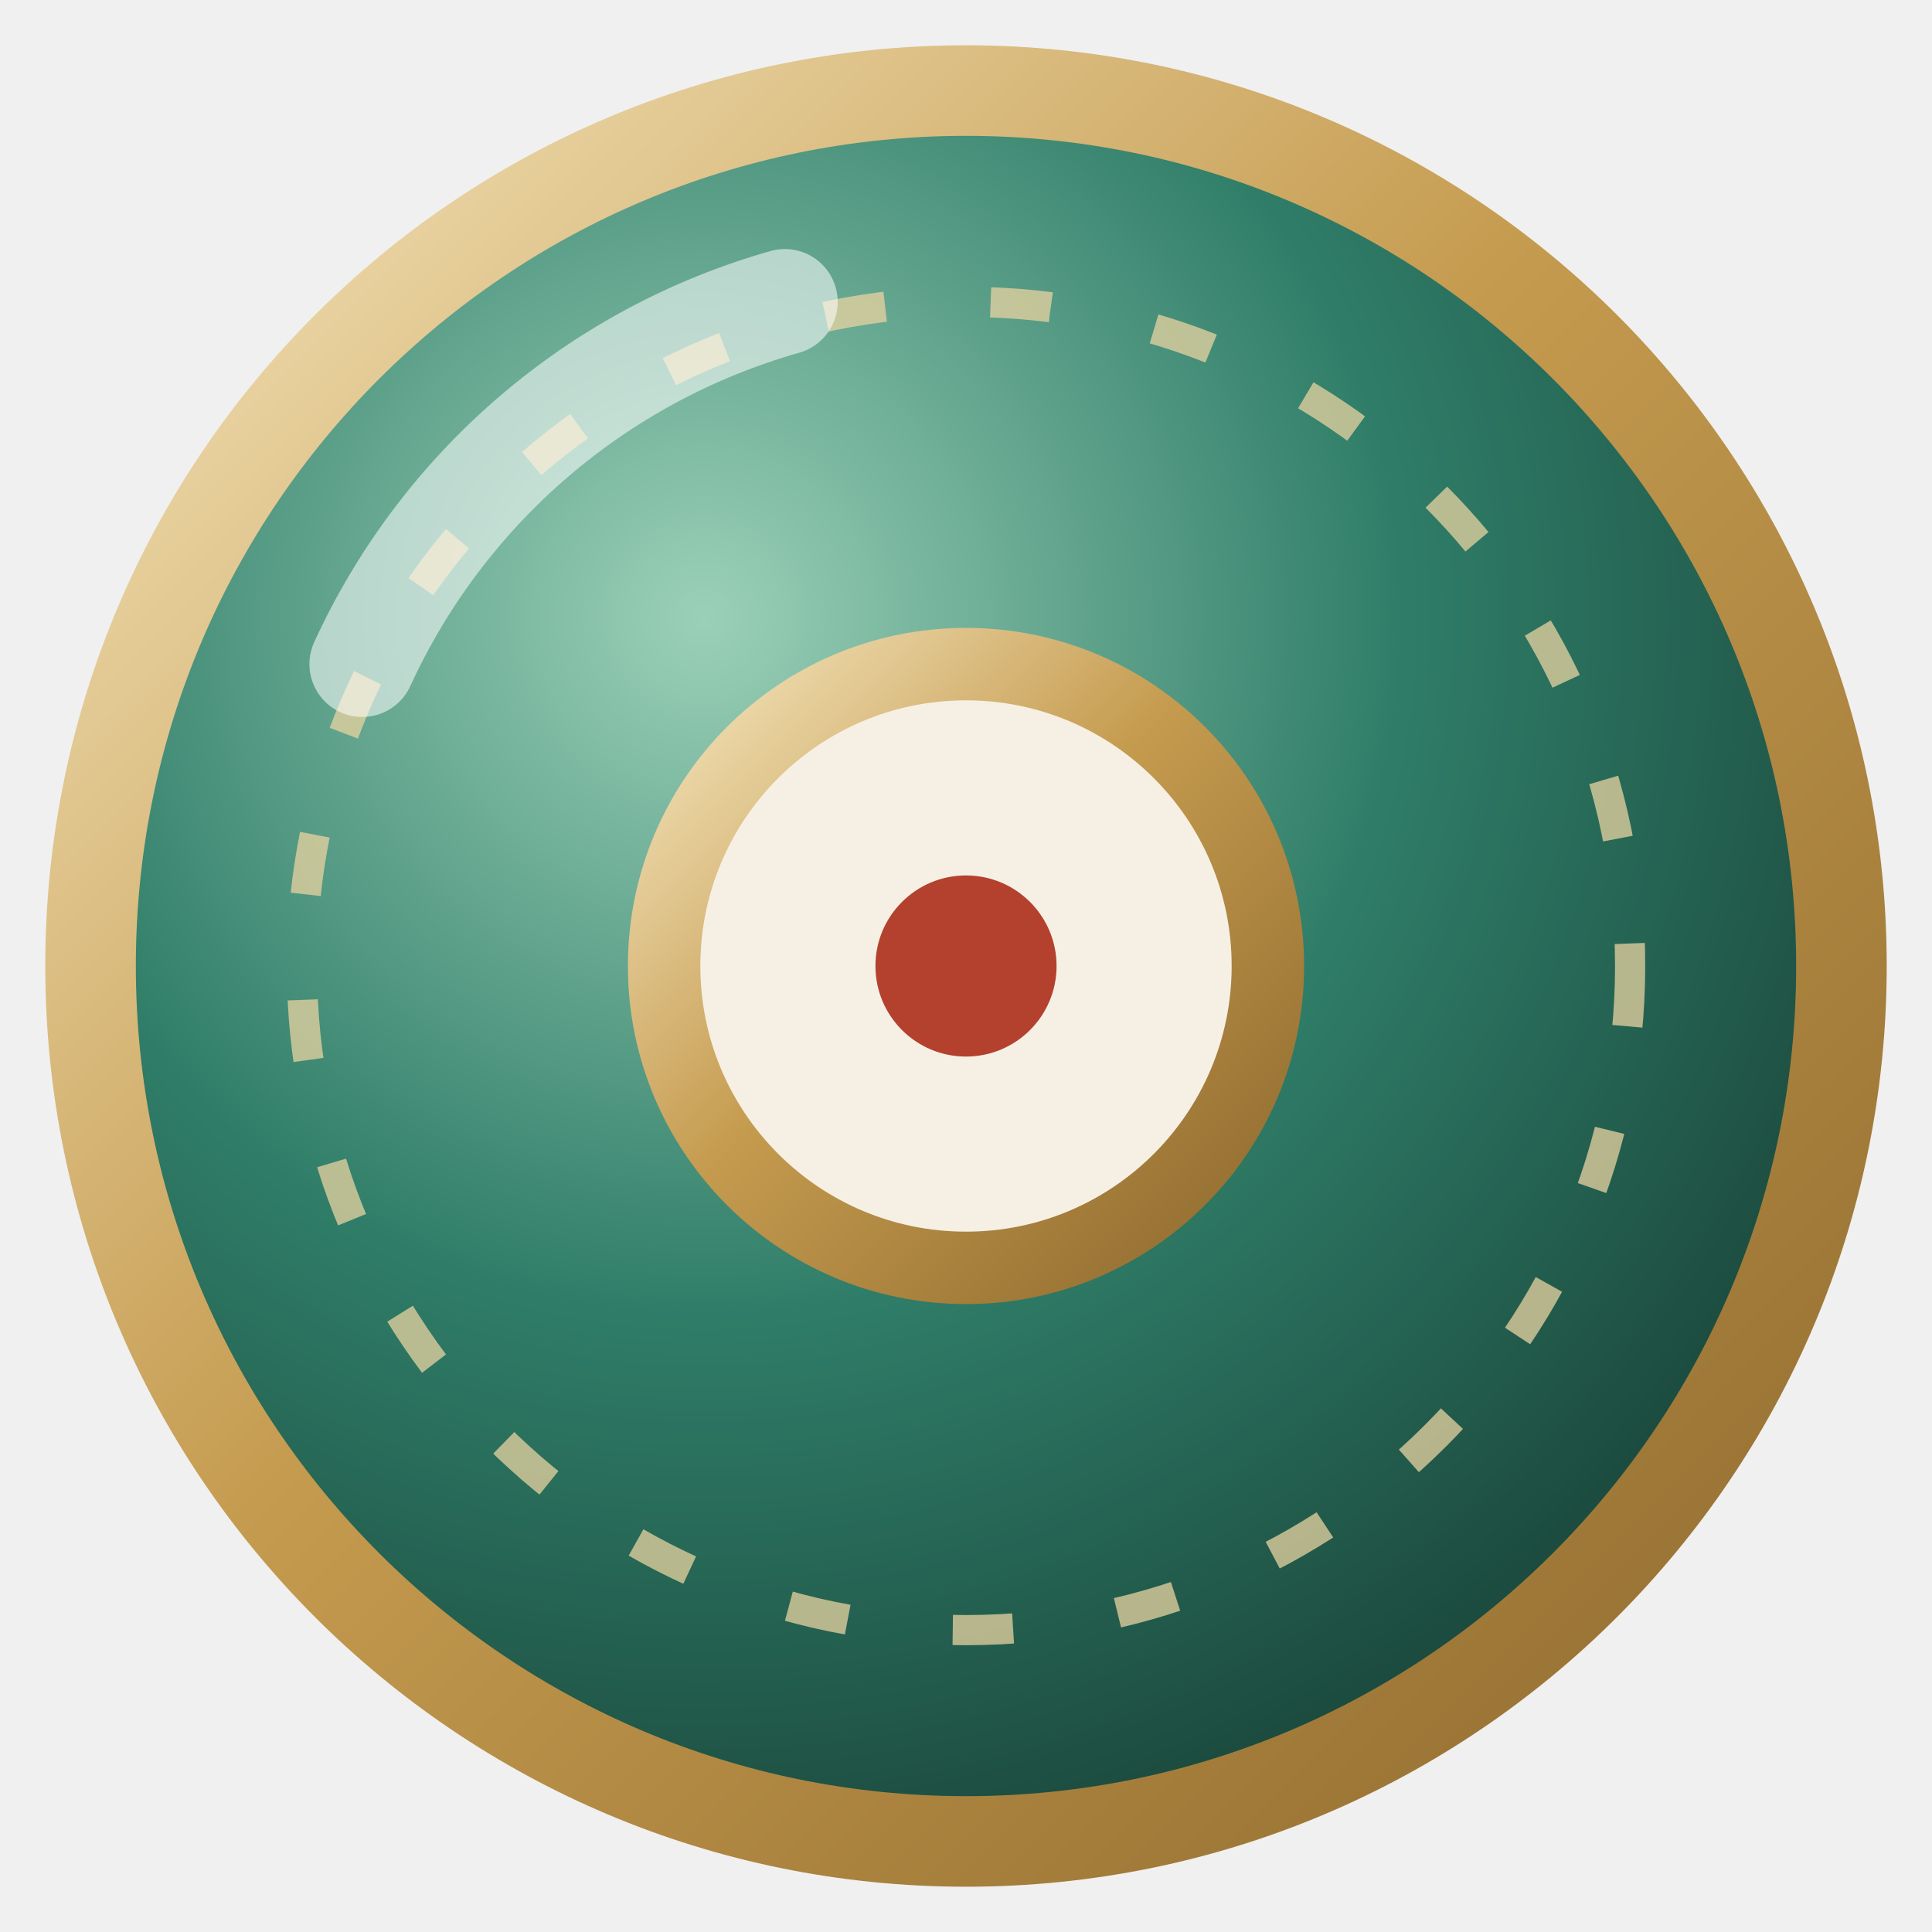
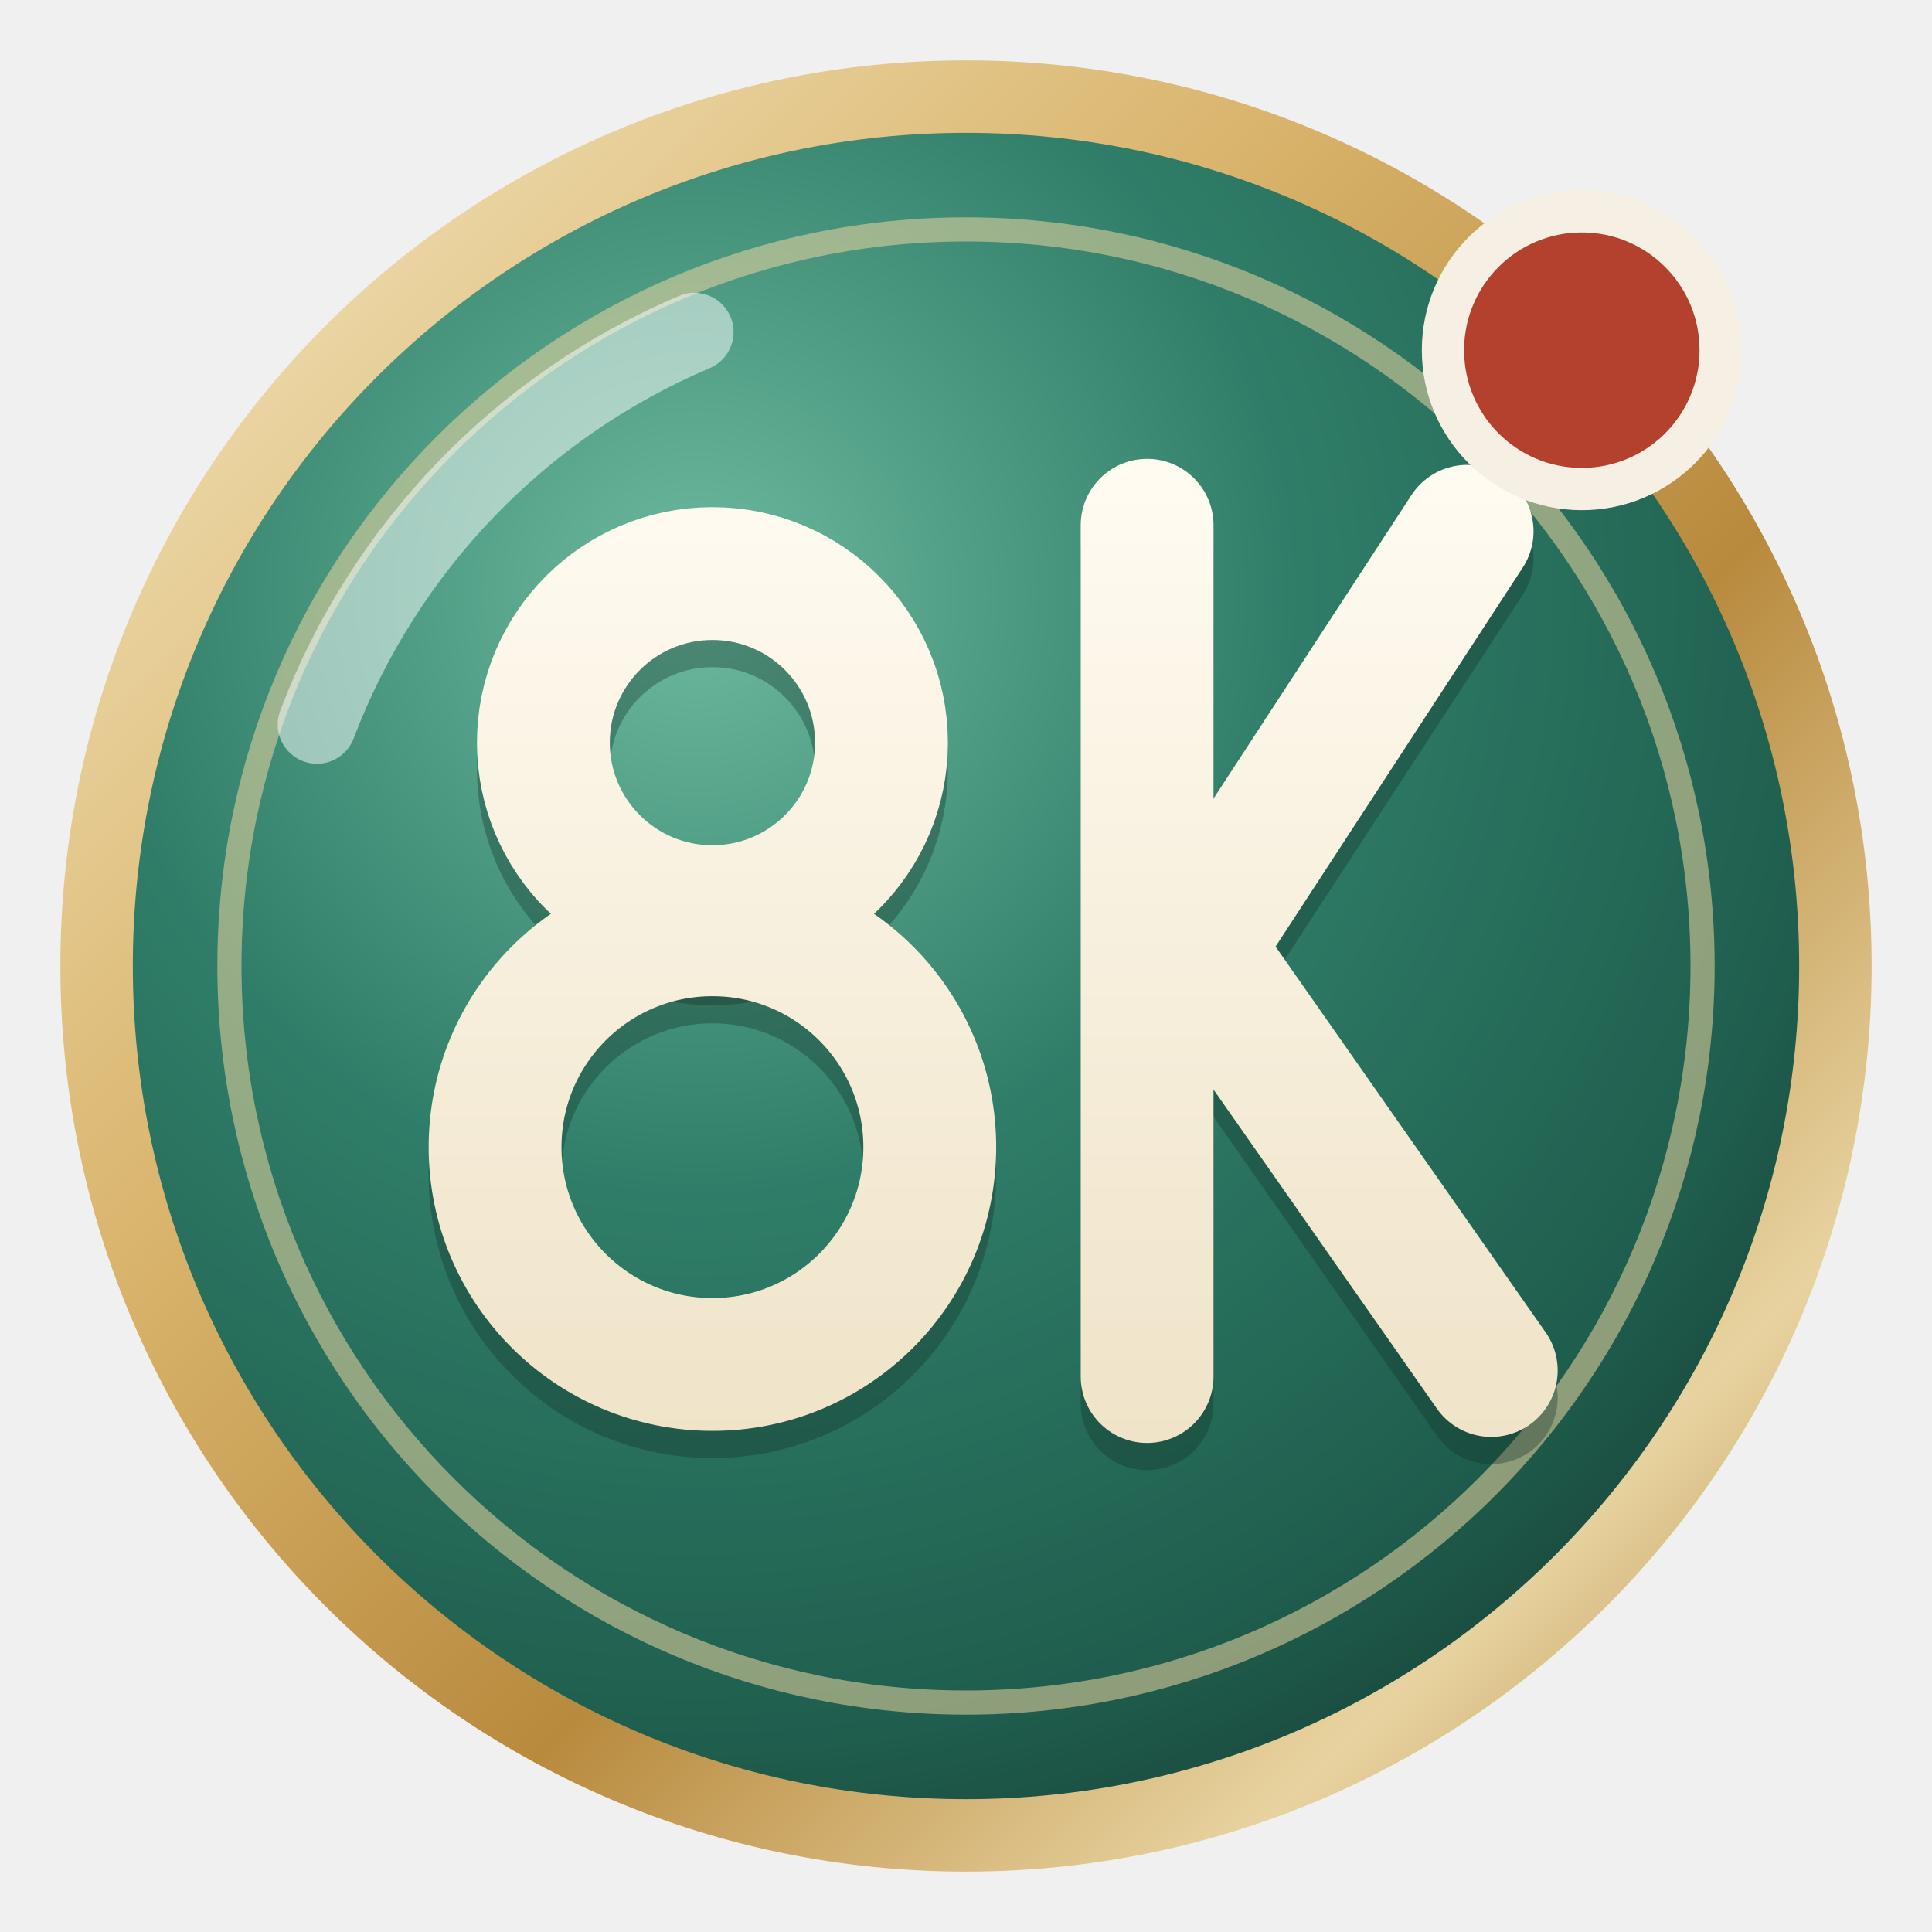
<svg xmlns="http://www.w3.org/2000/svg" viewBox="0 0 64 64" width="64" height="64">
  <defs>
    <linearGradient id="au" x1="0" y1="0" x2="1" y2="1">
-       <stop offset="0" stop-color="#F5E6BE" />
-       <stop offset=".45" stop-color="#C59B4F" />
-       <stop offset="1" stop-color="#8F6A2E" />
+       <stop offset="0" stop-color="#F7EBC8" />
+       <stop offset=".35" stop-color="#D9B46C" />
+       <stop offset=".6" stop-color="#B88A3E" />
+       <stop offset=".82" stop-color="#E8D3A0" />
+       <stop offset="1" stop-color="#A97C36" />
    </linearGradient>
-     <radialGradient id="j" cx=".35" cy=".3" r=".8">
-       <stop offset="0" stop-color="#9BD0B8" />
-       <stop offset=".5" stop-color="#2F7D68" />
+     <radialGradient id="j" cx=".34" cy=".28" r=".85">
+       <stop offset="0" stop-color="#6DBA9F" />
+       <stop offset=".42" stop-color="#2F7D68" />
+       <stop offset=".8" stop-color="#1F5E4E" />
      <stop offset="1" stop-color="#173F35" />
    </radialGradient>
+     <linearGradient id="iv" gradientUnits="userSpaceOnUse" x1="0" y1="16" x2="0" y2="48">
+       <stop offset="0" stop-color="#FFFBF1" />
+       <stop offset="1" stop-color="#EFE3C8" />
+     </linearGradient>
  </defs>
-   <circle cx="32" cy="32" r="29" fill="url(#j)" stroke="url(#au)" stroke-width="3" />
-   <circle cx="32" cy="32" r="22" fill="none" stroke="#E8D3A0" stroke-width="1" stroke-dasharray="2 3.5" opacity=".75" />
-   <circle cx="32" cy="32" r="10" fill="#F6F0E4" stroke="url(#au)" stroke-width="2.4" />
-   <circle cx="32" cy="32" r="3" fill="#B3412E" />
-   <path d="M12 22a22 22 0 0 1 14-12" stroke="#fff" stroke-opacity=".55" stroke-width="3.5" stroke-linecap="round" fill="none" />
+   <circle cx="32" cy="32" r="30" fill="url(#au)" />
+   <circle cx="32" cy="32" r="27.6" fill="url(#j)" />
+   <circle cx="32" cy="32" r="24.4" fill="none" stroke="#E8D3A0" stroke-width=".8" stroke-opacity=".55" />
+   <g fill="none" stroke="#123329" stroke-opacity=".35" stroke-width="4.4" stroke-linecap="round" stroke-linejoin="round" transform="translate(0 .9)">
+     <circle cx="23.6" cy="24.6" r="5.6" />
+     <circle cx="23.6" cy="38" r="7.2" />
+     <path d="M38 17.4V45.6" />
+     <path d="M48.6 17.6L39.6 31.4 49.4 45.4" />
+   </g>
+   <g fill="none" stroke="url(#iv)" stroke-width="4.4" stroke-linecap="round" stroke-linejoin="round">
+     <circle cx="23.6" cy="24.6" r="5.6" />
+     <circle cx="23.6" cy="38" r="7.2" />
+     <path d="M38 17.4V45.6" />
+     <path d="M48.6 17.6L39.6 31.4 49.4 45.4" />
+   </g>
+   <path d="M10.5 24a23 23 0 0 1 12.5-13" fill="none" stroke="#fff" stroke-opacity=".5" stroke-width="2.6" stroke-linecap="round" />
+   <circle cx="52.4" cy="11.6" r="4.6" fill="#B3412E" stroke="#F6F0E4" stroke-width="1.4" />
</svg>
